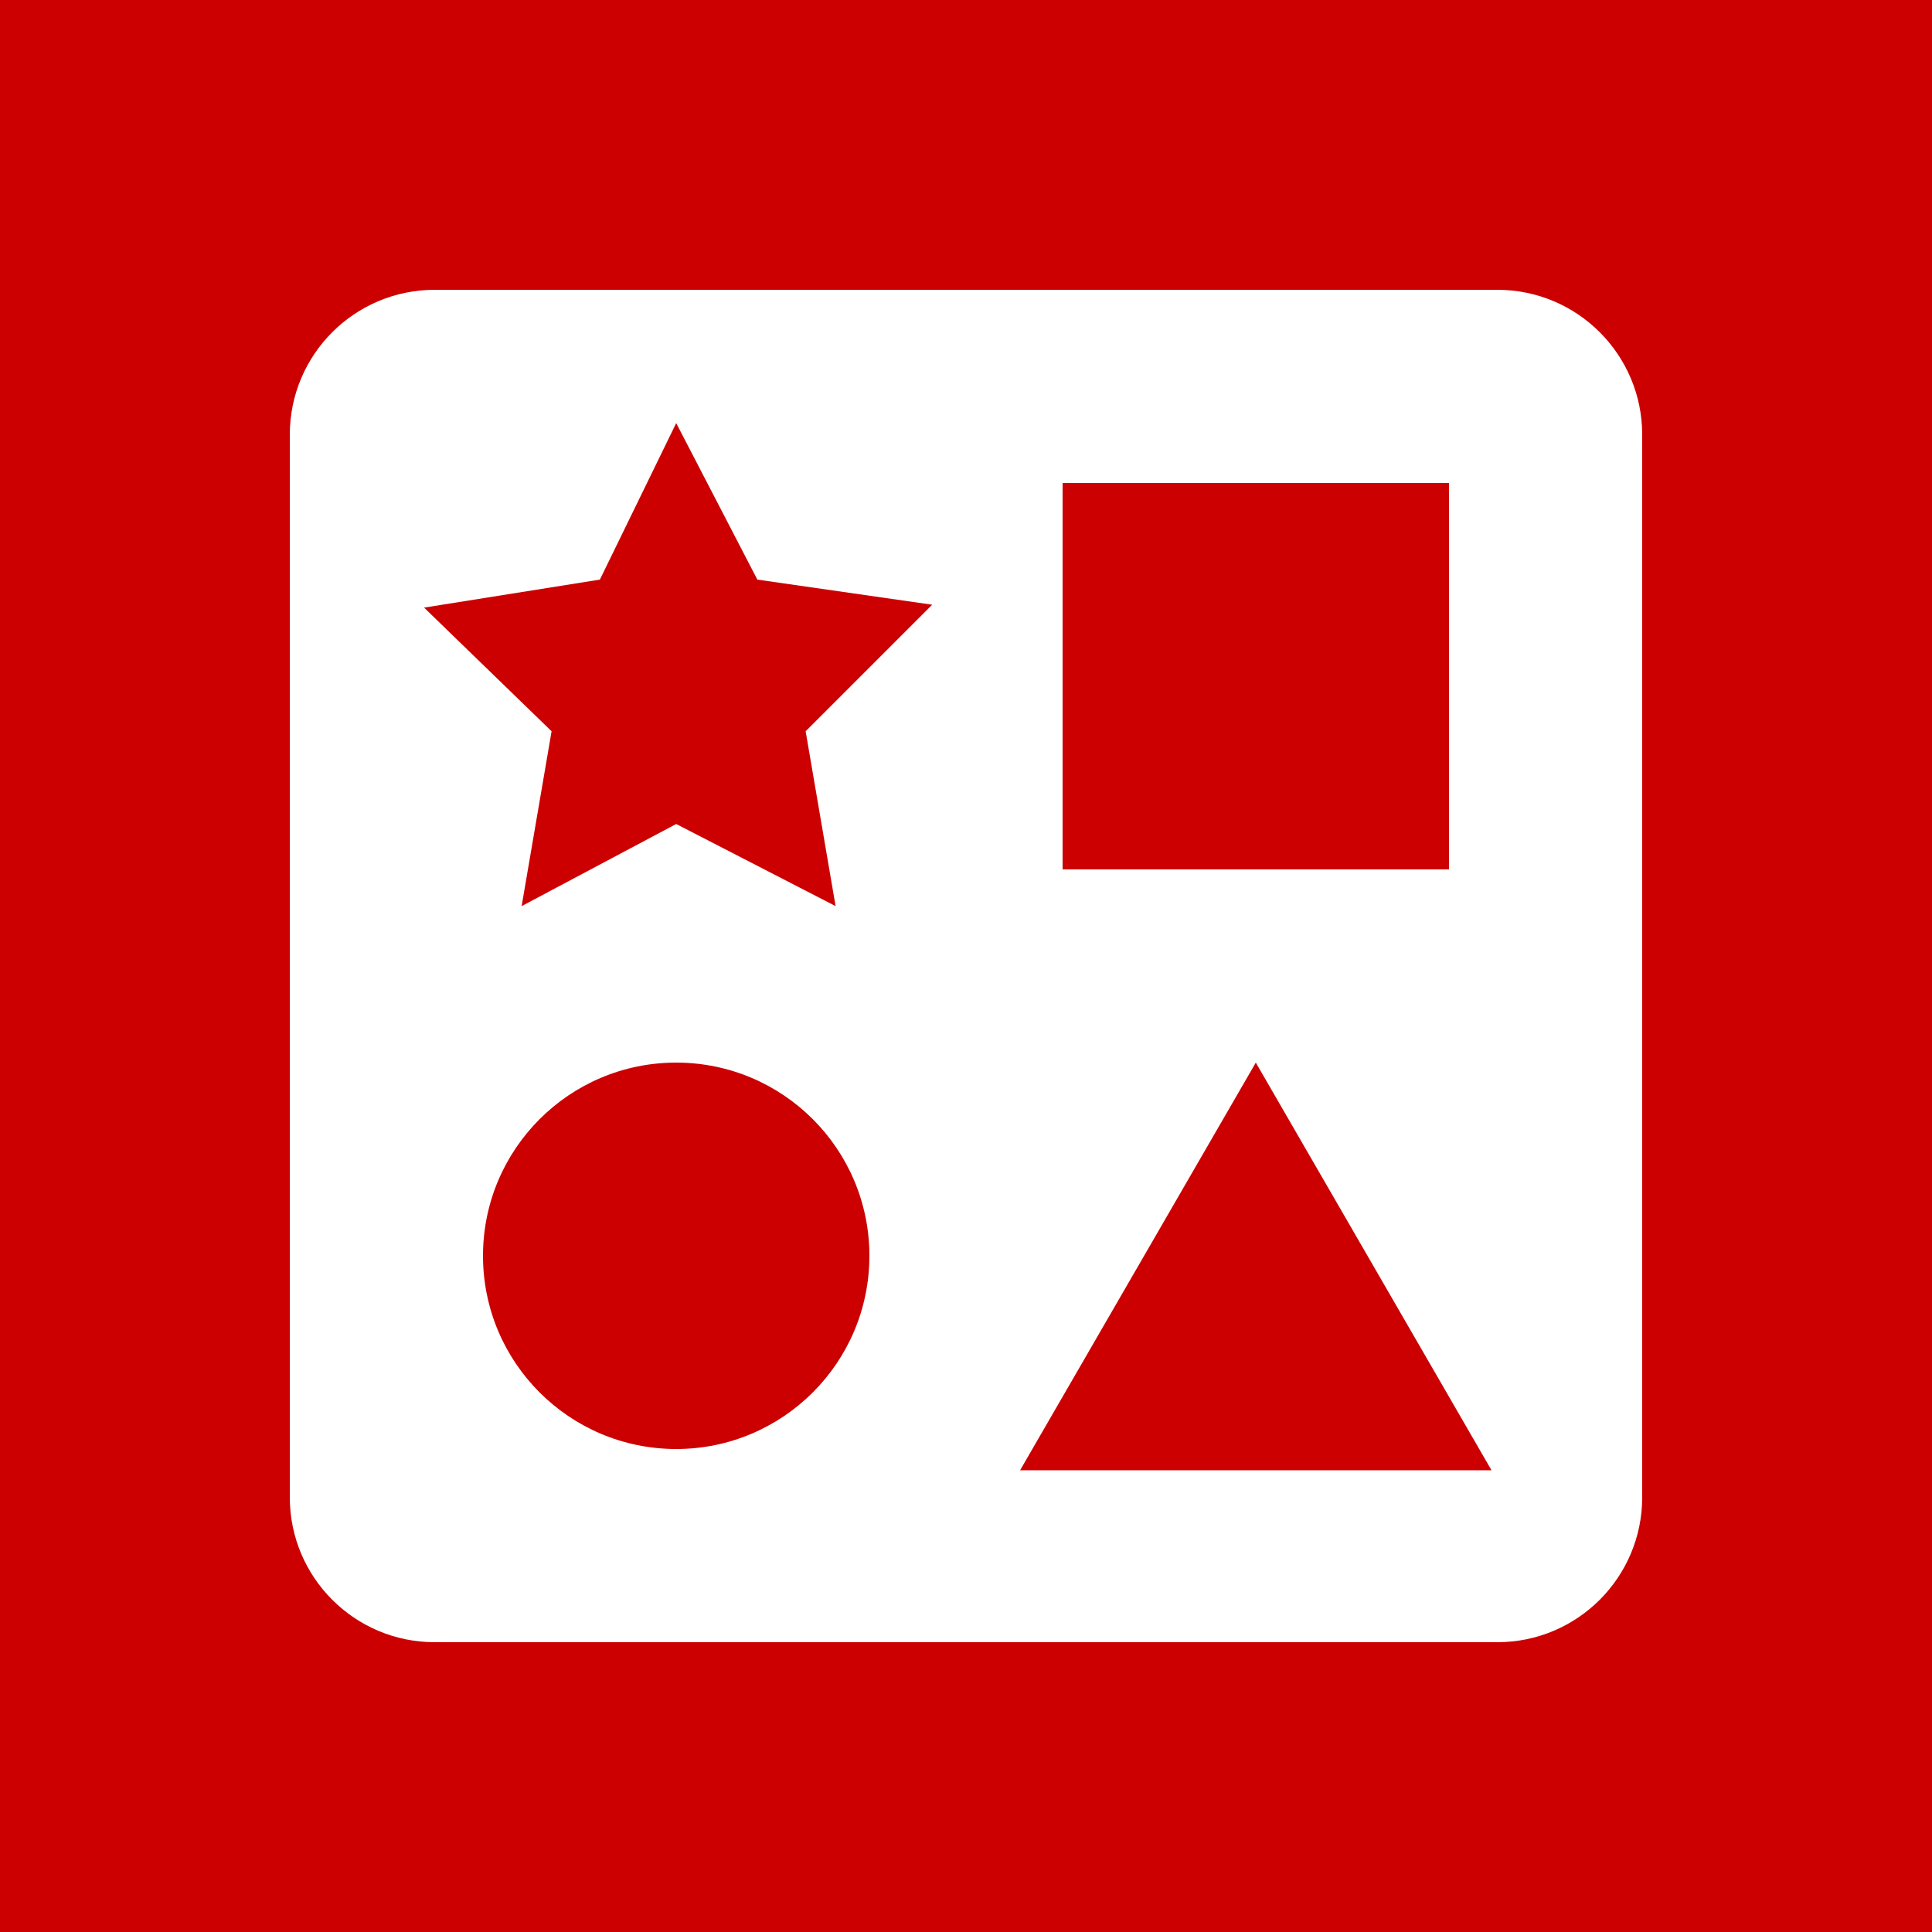
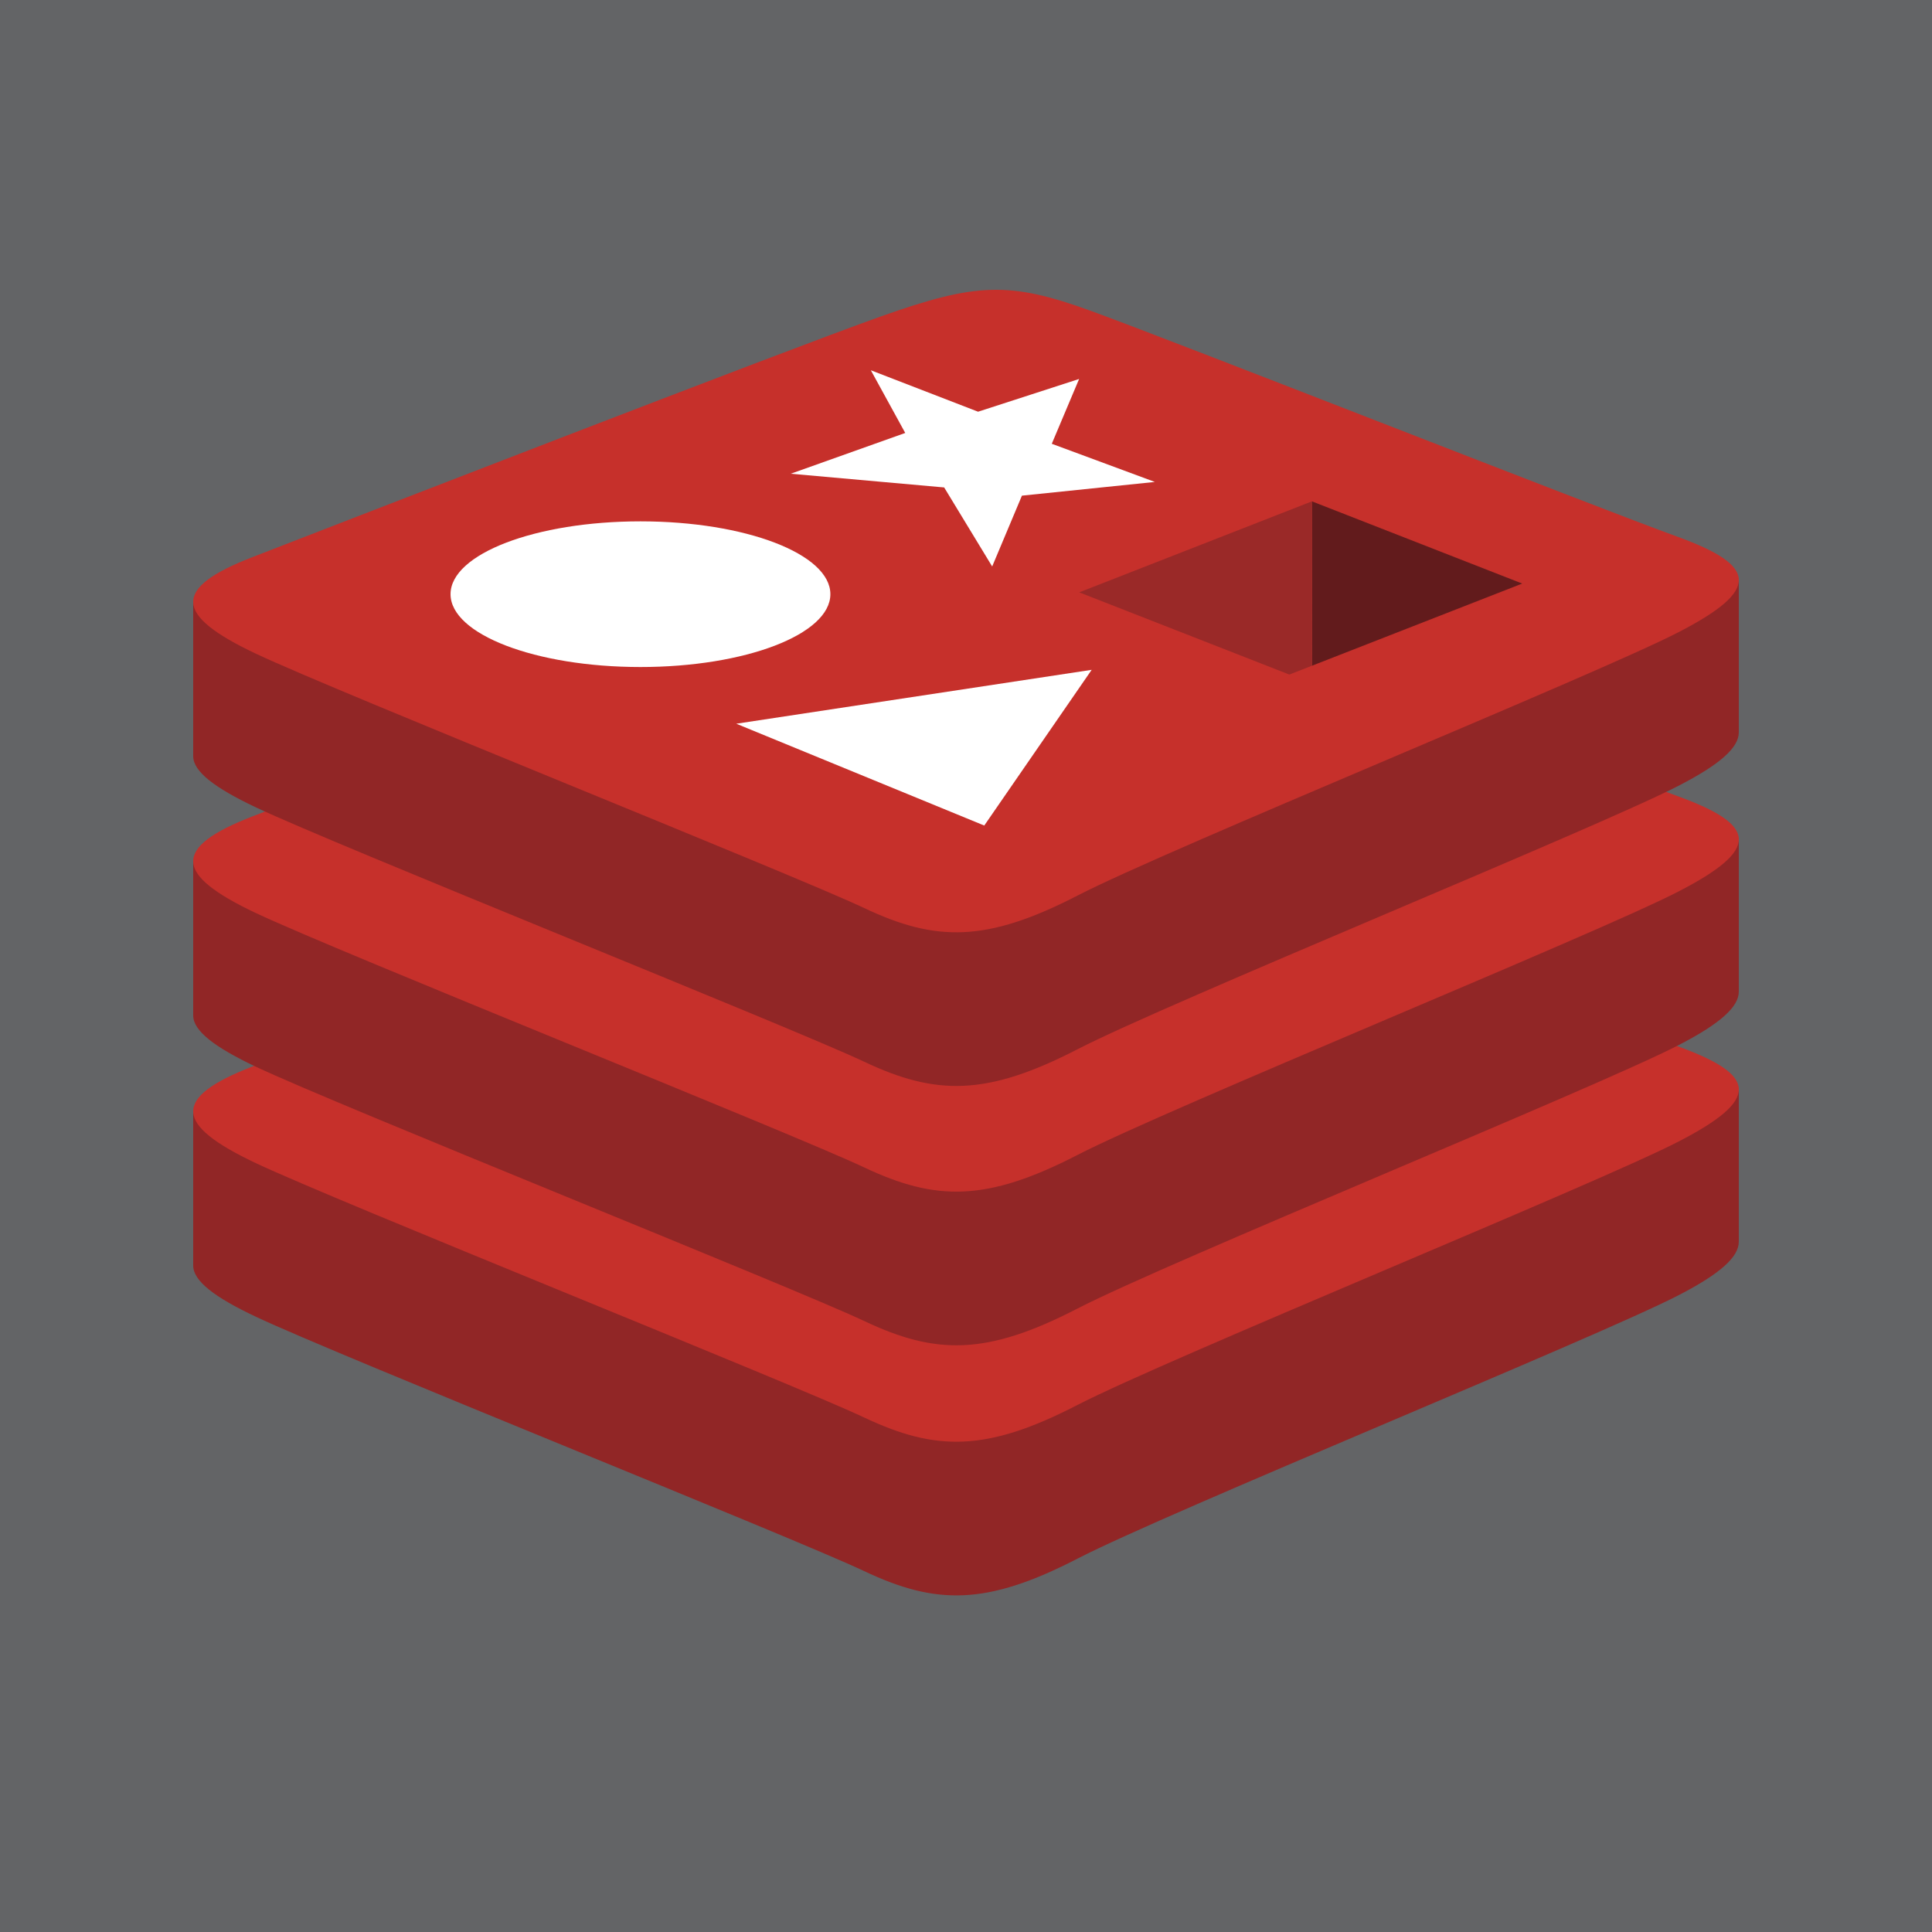
- <svg xmlns="http://www.w3.org/2000/svg" data-name="Layer 1" viewBox="0 0 20 20">
-   <path fill="#c00" d="M0 0h20v20H0z" />
-   <path d="M15.5 3h-11A1.5 1.5 0 0 0 3 4.5v11A1.5 1.5 0 0 0 4.5 17h11a1.5 1.5 0 0 0 1.5-1.5v-11A1.5 1.5 0 0 0 15.5 3zM11 5h4v4h-4zM7 15a2 2 0 1 1 2-2 2 2 0 0 1-2 2zm1.34-7.43l.31 1.81L7 8.53l-1.6.85.31-1.81-1.32-1.28L6.21 6 7 4.38 7.84 6l1.81.26zm2.22 7.65L13 11l2.44 4.22z" fill="#fff" />
+ <svg xmlns="http://www.w3.org/2000/svg" viewBox="0 0 20 20" fill="none">
+   <path d="M0 0H20V20H0V0Z" fill="#636466" />
+   <path d="M17.373 13.41C16.519 13.85 12.096 15.649 11.154 16.135C10.213 16.621 9.689 16.616 8.946 16.264C8.202 15.912 3.495 14.031 2.647 13.63C2.223 13.43 2 13.261 2 13.101V11.501C2 11.501 8.128 10.181 9.117 9.83C10.107 9.479 10.45 9.467 11.292 9.772C12.134 10.077 17.168 10.975 18 11.277L18 12.854C18 13.012 17.808 13.186 17.373 13.41Z" fill="#912626" />
+   <path d="M17.373 11.819C16.519 12.259 12.096 14.059 11.154 14.544C10.213 15.03 9.689 15.025 8.946 14.674C8.202 14.322 3.495 12.441 2.647 12.04C1.799 11.639 1.781 11.363 2.614 11.04C3.447 10.718 8.128 8.901 9.117 8.55C10.107 8.199 10.45 8.186 11.292 8.491C12.134 8.796 16.53 10.527 17.362 10.829C18.195 11.13 18.227 11.379 17.373 11.819Z" fill="#C6302B" />
+   <path d="M17.373 10.821C16.519 11.261 12.096 13.06 11.154 13.546C10.213 14.032 9.689 14.027 8.946 13.675C8.202 13.324 3.495 11.443 2.647 11.042C2.223 10.841 2 10.672 2 10.512V8.912C2 8.912 8.128 7.593 9.117 7.242C10.107 6.89 10.45 6.878 11.292 7.183C12.134 7.488 17.168 8.386 18 8.688L18 10.265C18 10.423 17.808 10.597 17.373 10.821Z" fill="#912626" />
+   <path d="M17.373 9.23C16.519 9.671 12.096 11.47 11.154 11.956C10.213 12.441 9.689 12.436 8.946 12.085C8.202 11.733 3.495 9.852 2.647 9.451C1.799 9.05 1.781 8.774 2.614 8.451C3.447 8.129 8.128 6.312 9.117 5.961C10.107 5.61 10.45 5.597 11.292 5.902C12.134 6.207 16.53 7.938 17.362 8.24C18.195 8.542 18.227 8.79 17.373 9.23Z" fill="#C6302B" />
+   <path d="M17.373 8.136C16.519 8.576 12.096 10.376 11.154 10.862C10.213 11.347 9.689 11.342 8.946 10.991C8.202 10.639 3.495 8.758 2.647 8.357C2.223 8.156 2 7.987 2 7.828V6.228C2 6.228 8.128 4.908 9.117 4.557C10.107 4.206 10.45 4.193 11.292 4.498C12.134 4.803 17.168 5.702 18 6.003L18 7.581C18 7.739 17.808 7.912 17.373 8.136Z" fill="#912626" />
+   <path d="M17.373 6.546C16.519 6.986 12.096 8.785 11.154 9.271C10.213 9.756 9.689 9.752 8.946 9.4C8.202 9.048 3.495 7.167 2.647 6.766C1.799 6.365 1.781 6.089 2.614 5.767C3.447 5.444 8.128 3.627 9.118 3.276C10.107 2.925 10.45 2.912 11.292 3.218C12.134 3.523 16.53 5.254 17.362 5.555C18.195 5.857 18.227 6.106 17.373 6.546Z" fill="#C6302B" />
+   <path d="M11.955 4.989L10.579 5.131L10.271 5.864L9.774 5.046L8.186 4.904L9.371 4.482L9.015 3.833L10.125 4.262L11.171 3.923L10.888 4.594L11.955 4.989ZM10.189 8.546L7.622 7.492L11.301 6.934L10.189 8.546ZM6.63 5.397C7.716 5.397 8.596 5.734 8.596 6.151C8.596 6.567 7.716 6.905 6.63 6.905C5.544 6.905 4.664 6.567 4.664 6.151C4.664 5.734 5.544 5.397 6.63 5.397Z" fill="white" />
+   <path d="M13.581 5.19L15.758 6.041L13.583 6.891L13.581 5.19" fill="#621B1C" />
+   <path d="M11.172 6.132L13.581 5.19L13.583 6.891L13.347 6.983L11.172 6.132Z" fill="#9A2928" />
</svg>
